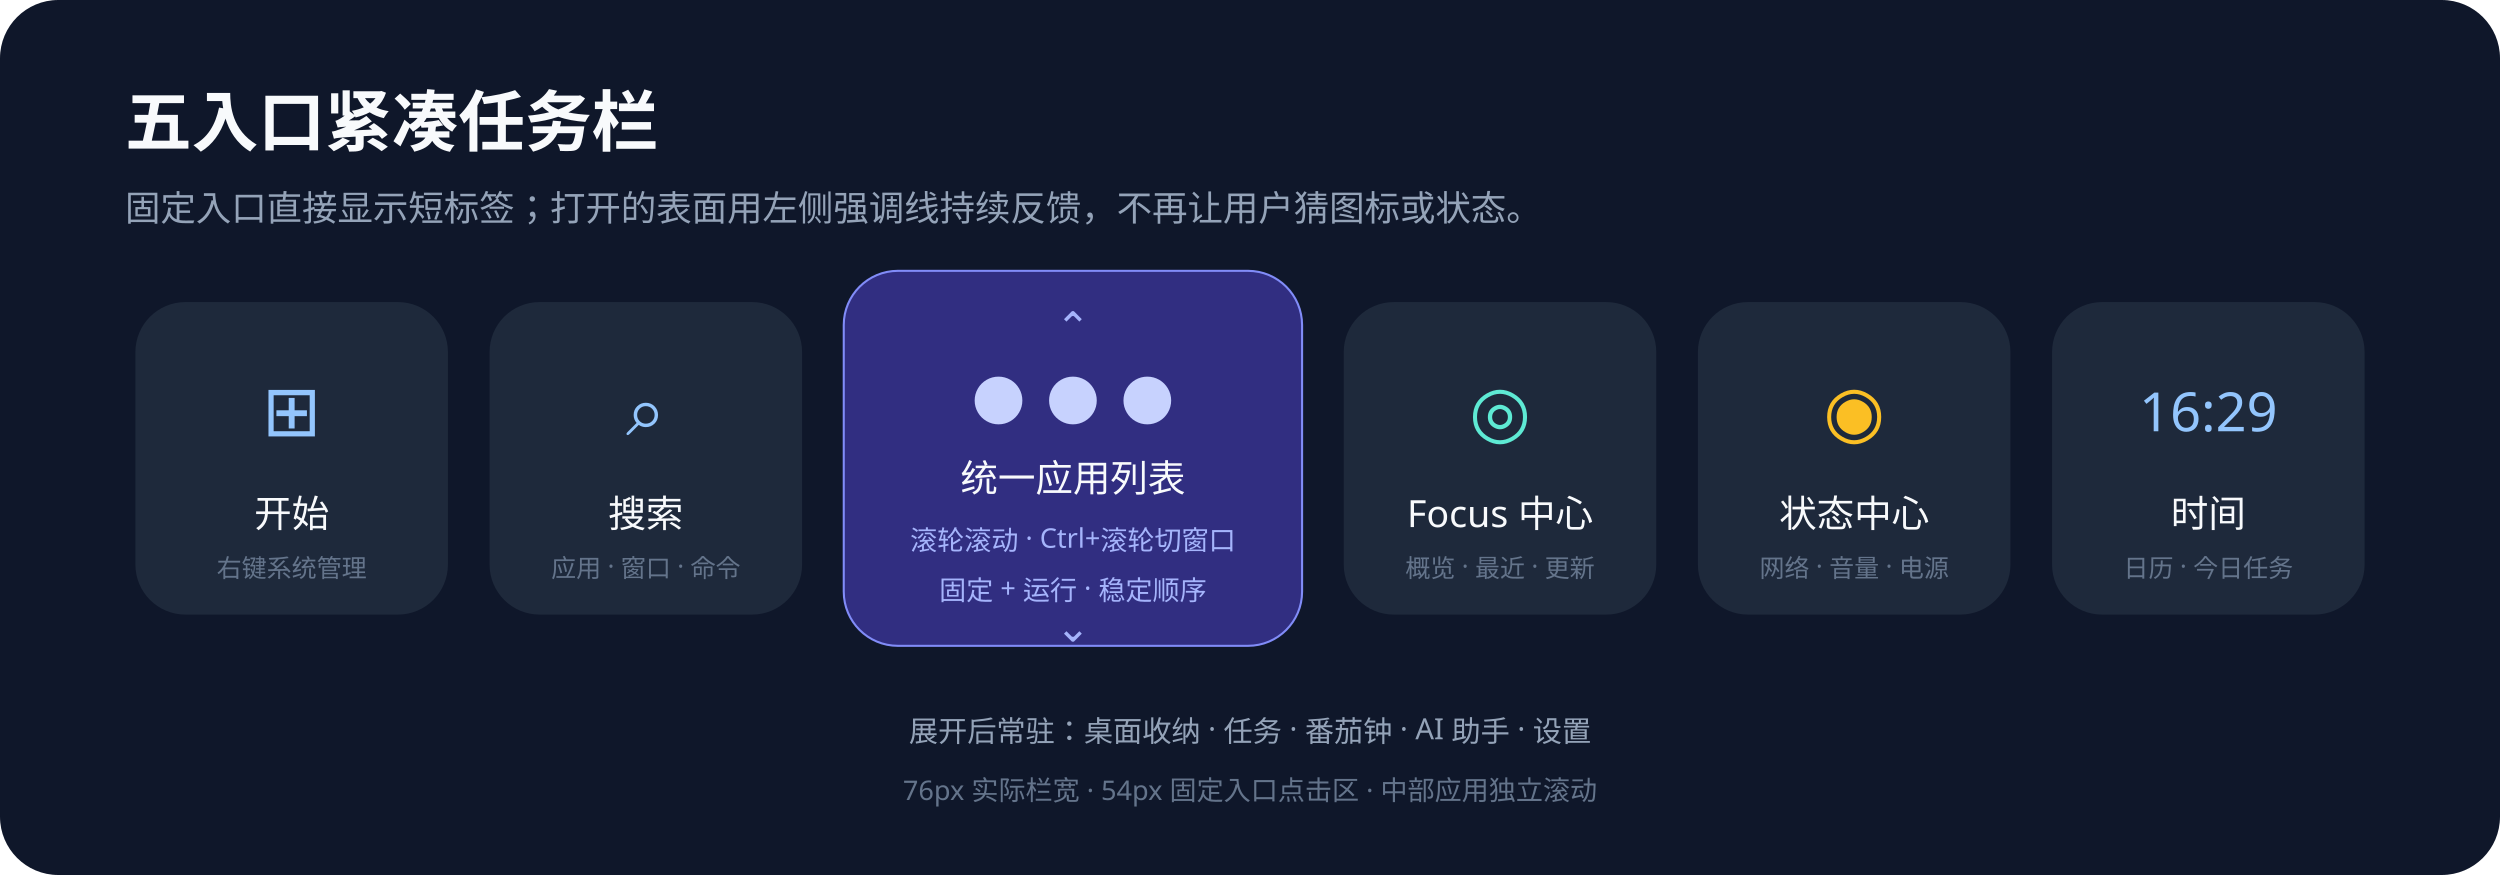
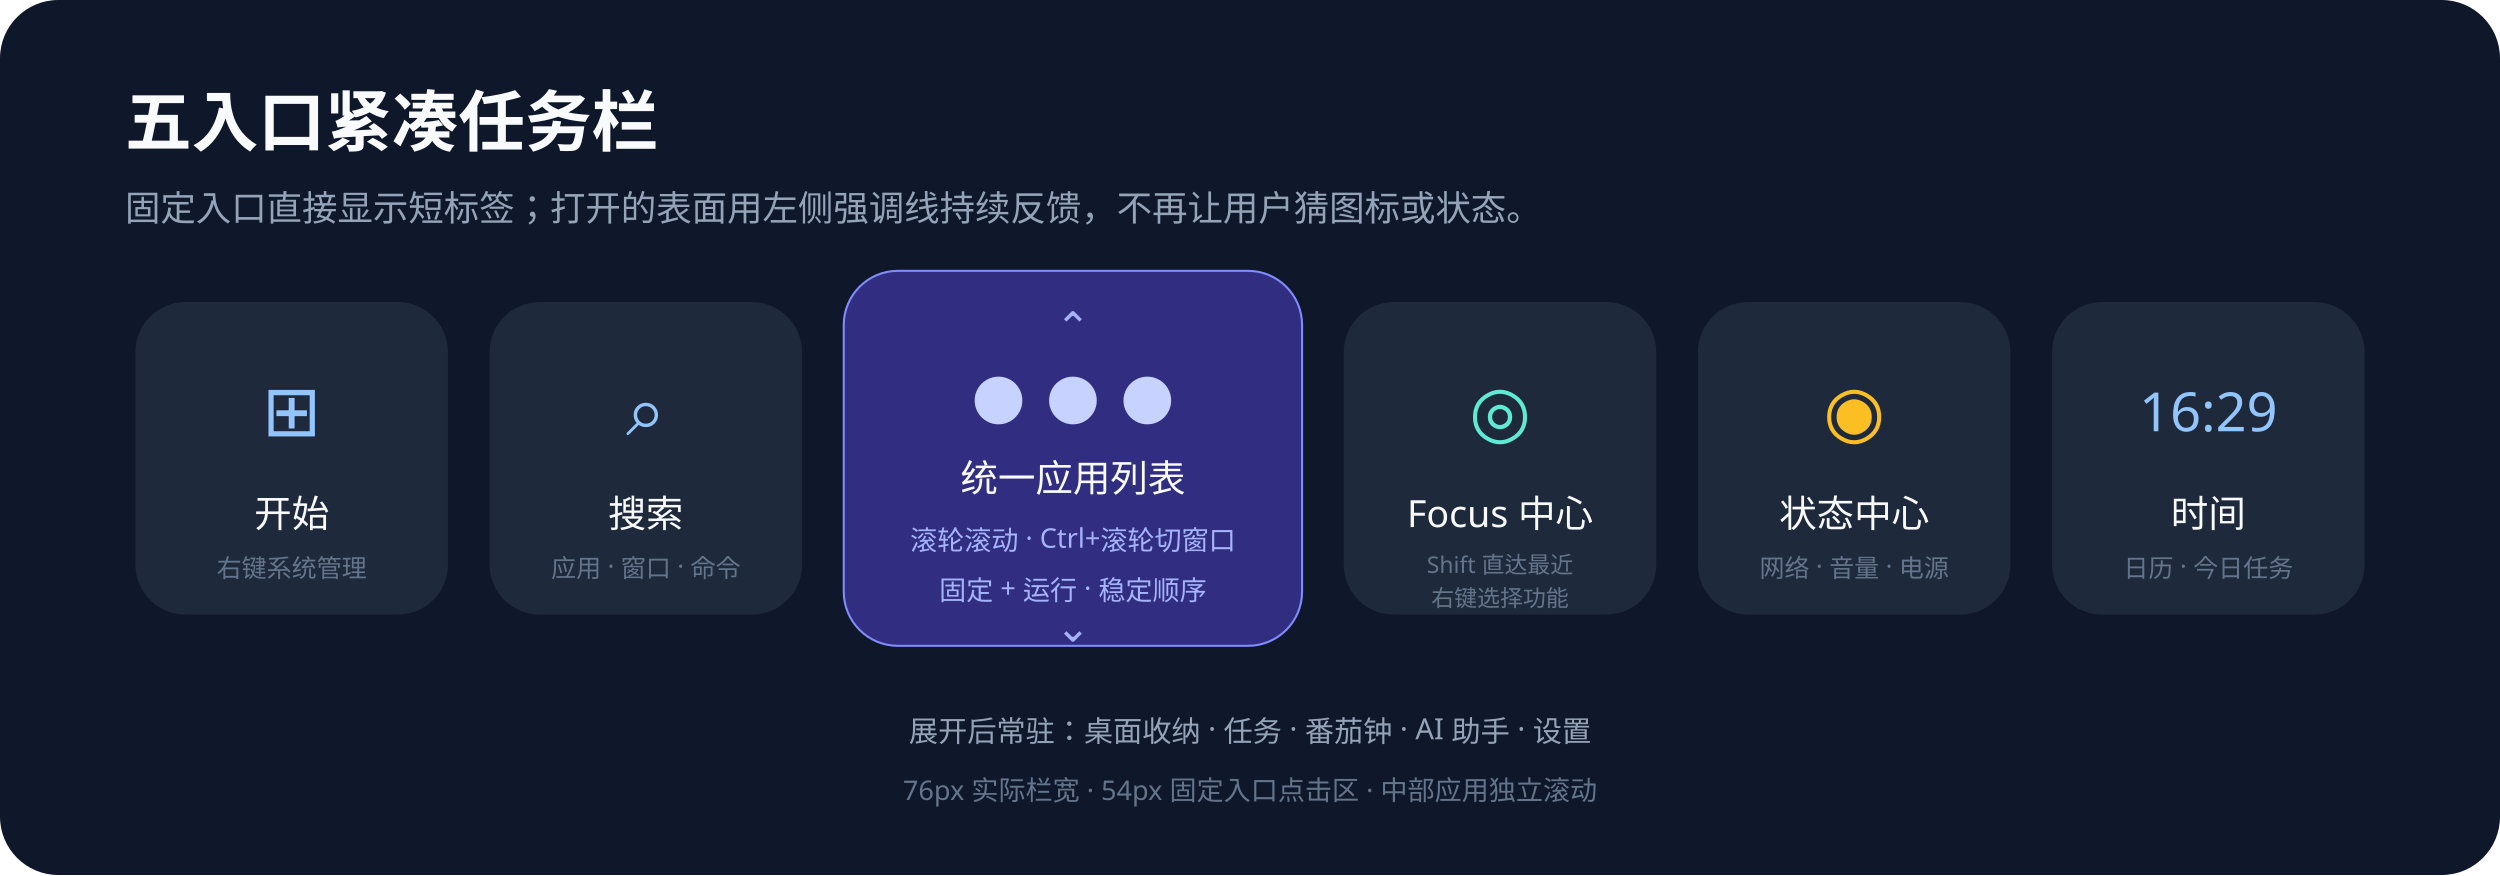
<svg xmlns="http://www.w3.org/2000/svg" width="1200" height="420" viewBox="0 0 1200 420">
  <rect width="1200" height="420" rx="28" fill="#0f172a" />
  <text x="60" y="70" fill="#f8fafc" font-size="32" font-family="Segoe UI, Microsoft YaHei" font-weight="700">五入口紧凑任务栏</text>
  <text x="60" y="106" fill="#94a3b8" font-size="17" font-family="Segoe UI, Microsoft YaHei">固定入口直接显示短标签；打开的表面用左侧强调线持续反馈，不再让用户猜图标或状态。</text>
  <g font-family="Segoe UI, Microsoft YaHei" text-anchor="middle">
    <g transform="translate(65 145)">
      <rect width="150" height="150" rx="24" fill="#1e293b" />
      <text x="75" y="64" fill="#93c5fd" font-size="34">⊞</text>
      <text x="75" y="108" fill="#f8fafc" font-size="18">开始</text>
      <text x="75" y="132" fill="#64748b" font-size="12">右键系统管理</text>
    </g>
    <g transform="translate(235 145)">
      <rect width="150" height="150" rx="24" fill="#1e293b" />
      <text x="75" y="64" fill="#93c5fd" font-size="34">⌕</text>
      <text x="75" y="108" fill="#f8fafc" font-size="18">搜索</text>
      <text x="75" y="132" fill="#64748b" font-size="12">应用 · 窗口 · 命令</text>
    </g>
    <g transform="translate(405 130)">
      <rect width="220" height="180" rx="26" fill="#312e81" stroke="#818cf8" />
      <text x="110" y="34" fill="#a5b4fc" font-size="20">⌃</text>
      <text x="110" y="70" fill="#c7d2fe" font-size="30">● ● ●</text>
      <text x="110" y="106" fill="#f8fafc" font-size="18">统一应用列表</text>
      <text x="110" y="134" fill="#a5b4fc" font-size="13">滚轮滚动 · Ctrl+滚轮切窗口</text>
      <text x="110" y="158" fill="#a5b4fc" font-size="13">固定 + 运行 · 稳定顺序</text>
      <text x="110" y="178" fill="#a5b4fc" font-size="20">⌄</text>
    </g>
    <g transform="translate(645 145)">
      <rect width="150" height="150" rx="24" fill="#1e293b" />
      <text x="75" y="64" fill="#5eead4" font-size="34">◎</text>
      <text x="75" y="108" fill="#f8fafc" font-size="18">Focus 中心</text>
-       <text x="75" y="132" fill="#64748b" font-size="12">概览 · 最近 · 更新</text>
+       <text x="75" y="130" fill="#64748b" font-size="11">Shift 直达最近</text>
+       <text x="75" y="146" fill="#64748b" font-size="11">右键选择功能</text>
    </g>
    <g transform="translate(815 145)">
      <rect width="150" height="150" rx="24" fill="#1e293b" />
      <text x="75" y="64" fill="#fbbf24" font-size="34">◉</text>
      <text x="75" y="108" fill="#f8fafc" font-size="18">状态中心</text>
      <text x="75" y="132" fill="#64748b" font-size="12">网络 · 音量 · 电源</text>
    </g>
    <g transform="translate(985 145)">
      <rect width="150" height="150" rx="24" fill="#1e293b" />
      <text x="75" y="62" fill="#93c5fd" font-size="26">16:29</text>
      <text x="75" y="108" fill="#f8fafc" font-size="18">时间</text>
      <text x="75" y="132" fill="#64748b" font-size="12">日历 · 今日任务</text>
    </g>
  </g>
  <text x="600" y="356" text-anchor="middle" fill="#94a3b8" font-size="14" font-family="Segoe UI, Microsoft YaHei">展开后常驻：桌面收纳 · 任务 · 番茄钟 · AI 助手 · 设置</text>
  <text x="600" y="384" text-anchor="middle" fill="#64748b" font-size="13" font-family="Segoe UI, Microsoft YaHei">76px 实际栏宽 · 54px 固定入口点击区 · 中部应用独立滚动</text>
</svg>
